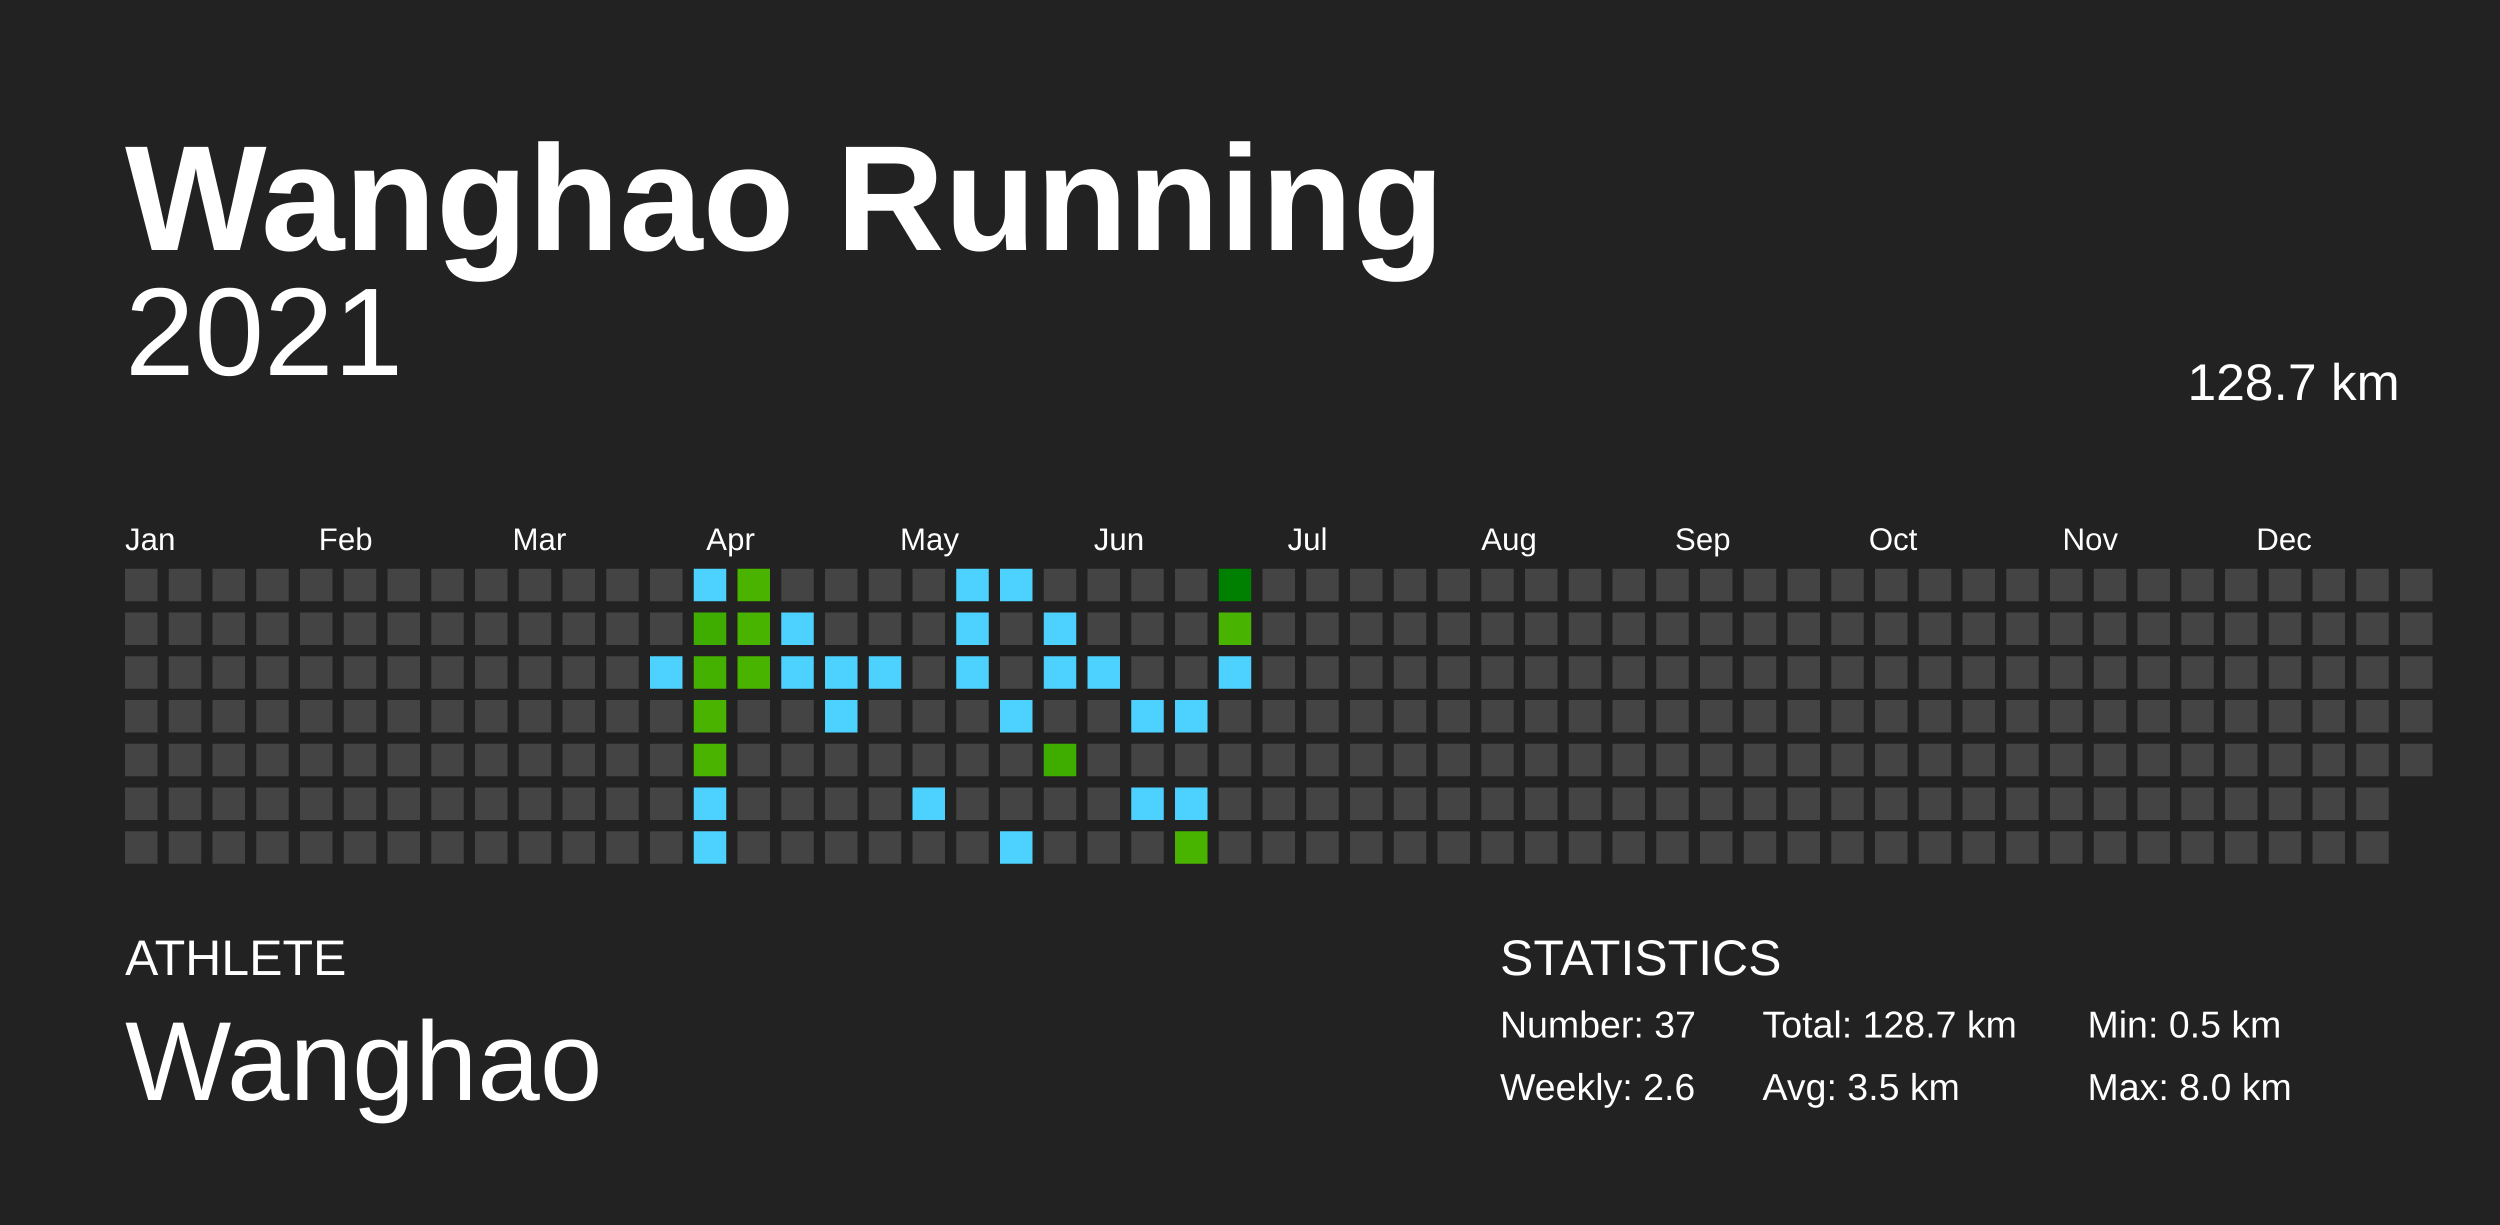
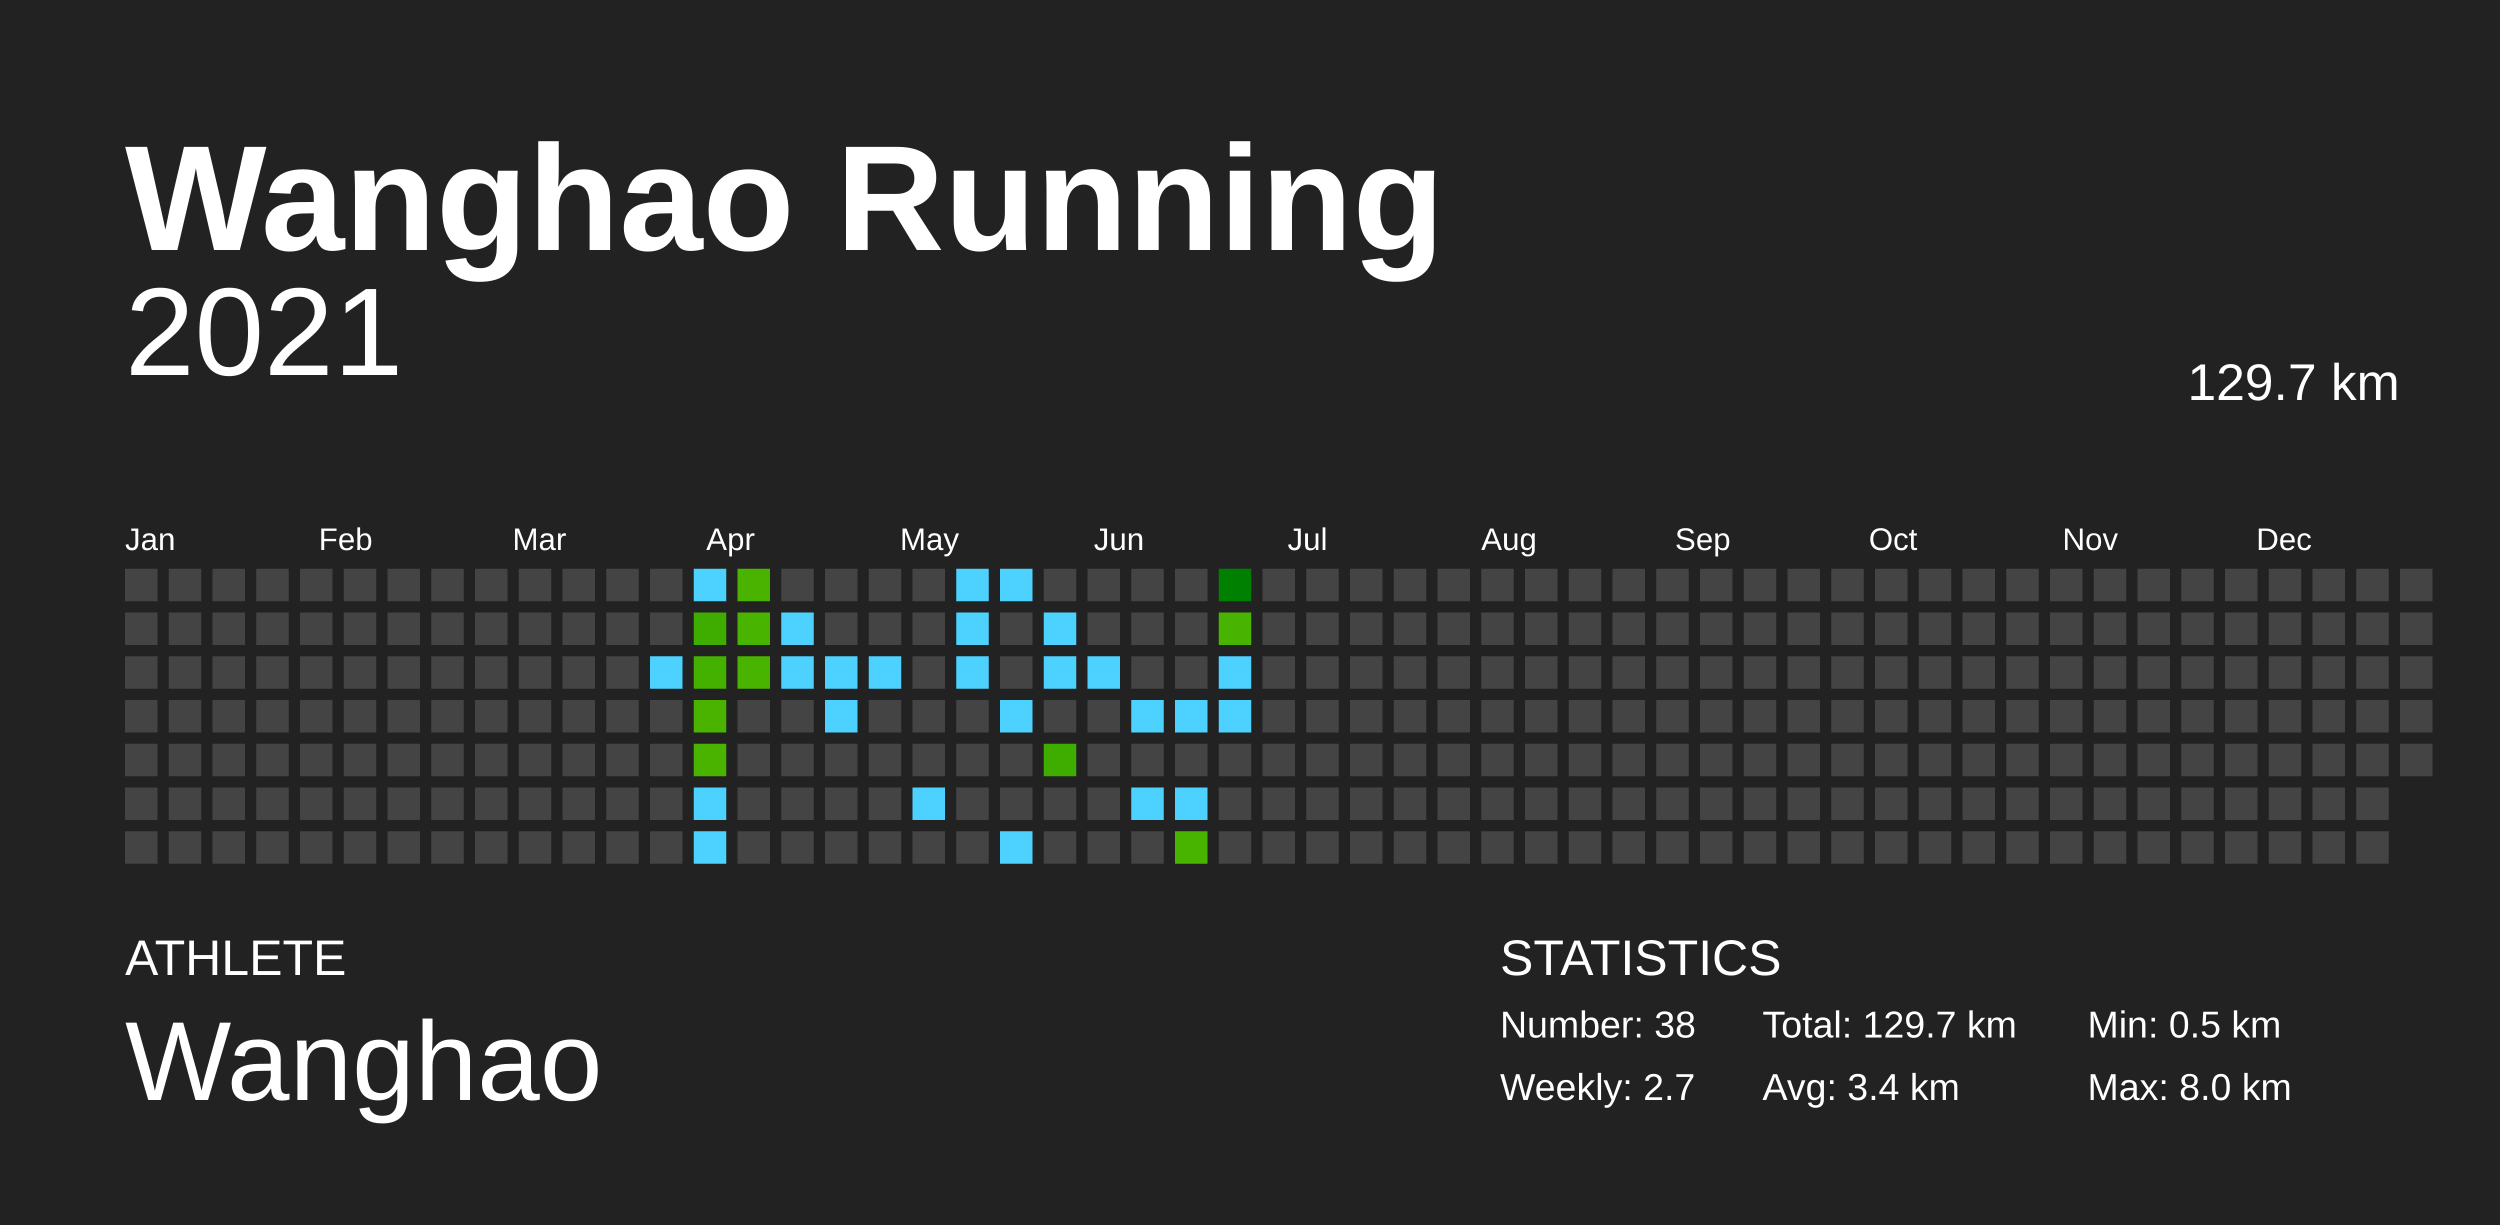
<svg xmlns="http://www.w3.org/2000/svg" baseProfile="full" height="98mm" version="1.1" viewBox="0,0,200,98" width="200mm">
  <defs />
  <rect fill="#222222" height="98" width="200" x="0" y="0" />
  <text fill="#FFFFFF" style="font-size:12px; font-family:Arial; font-weight:bold;" x="10" y="20">Wanghao Running</text>
  <text fill="#FFFFFF" style="font-size:4px; font-family:Arial" x="10" y="78">ATHLETE</text>
  <text fill="#FFFFFF" style="font-size:9px; font-family:Arial" x="10" y="88">Wanghao</text>
  <text fill="#FFFFFF" style="font-size:4px; font-family:Arial" x="120" y="78">STATISTICS</text>
-   <text fill="#FFFFFF" style="font-size:3px; font-family:Arial" x="120" y="83">Number: 37</text>
-   <text fill="#FFFFFF" style="font-size:3px; font-family:Arial" x="120" y="88">Weekly: 2.6</text>
-   <text fill="#FFFFFF" style="font-size:3px; font-family:Arial" x="141" y="83">Total: 128.7 km</text>
-   <text fill="#FFFFFF" style="font-size:3px; font-family:Arial" x="141" y="88">Avg: 3.5 km</text>
+   <text fill="#FFFFFF" style="font-size:3px; font-family:Arial" x="120" y="83">Number: 38</text>
+   <text fill="#FFFFFF" style="font-size:3px; font-family:Arial" x="120" y="88">Weekly: 2.7</text>
+   <text fill="#FFFFFF" style="font-size:3px; font-family:Arial" x="141" y="83">Total: 129.7 km</text>
+   <text fill="#FFFFFF" style="font-size:3px; font-family:Arial" x="141" y="88">Avg: 3.4 km</text>
  <text fill="#FFFFFF" style="font-size:3px; font-family:Arial" x="167" y="83">Min: 0.5 km</text>
  <text fill="#FFFFFF" style="font-size:3px; font-family:Arial" x="167" y="88">Max: 8.0 km</text>
  <text alignment-baseline="hanging" fill="#FFFFFF" style="font-size:10.0px; font-family:Arial;" x="10" y="30">2021</text>
-   <text alignment-baseline="hanging" fill="#FFFFFF" style="font-size:4.125px; font-family:Arial;" x="175" y="32">128.7 km</text>
+   <text alignment-baseline="hanging" fill="#FFFFFF" style="font-size:4.125px; font-family:Arial;" x="175" y="32">129.7 km</text>
  <text fill="#FFFFFF" style="font-size:2.5px; font-family:Arial" x="10.0" y="44">Jan</text>
  <text fill="#FFFFFF" style="font-size:2.5px; font-family:Arial" x="25.5" y="44">Feb</text>
  <text fill="#FFFFFF" style="font-size:2.5px; font-family:Arial" x="41.0" y="44">Mar</text>
  <text fill="#FFFFFF" style="font-size:2.5px; font-family:Arial" x="56.5" y="44">Apr</text>
  <text fill="#FFFFFF" style="font-size:2.5px; font-family:Arial" x="72.0" y="44">May</text>
  <text fill="#FFFFFF" style="font-size:2.5px; font-family:Arial" x="87.5" y="44">Jun</text>
  <text fill="#FFFFFF" style="font-size:2.5px; font-family:Arial" x="103.0" y="44">Jul</text>
  <text fill="#FFFFFF" style="font-size:2.5px; font-family:Arial" x="118.5" y="44">Aug</text>
  <text fill="#FFFFFF" style="font-size:2.5px; font-family:Arial" x="134.0" y="44">Sep</text>
  <text fill="#FFFFFF" style="font-size:2.5px; font-family:Arial" x="149.5" y="44">Oct</text>
  <text fill="#FFFFFF" style="font-size:2.5px; font-family:Arial" x="165.0" y="44">Nov</text>
  <text fill="#FFFFFF" style="font-size:2.5px; font-family:Arial" x="180.5" y="44">Dec</text>
  <rect fill="#444444" height="2.6" width="2.6" x="10.0" y="45.5" />
  <rect fill="#444444" height="2.6" width="2.6" x="10.0" y="49.0" />
  <rect fill="#444444" height="2.6" width="2.6" x="10.0" y="52.5" />
  <rect fill="#444444" height="2.6" width="2.6" x="10.0" y="56.0" />
  <rect fill="#444444" height="2.6" width="2.6" x="10.0" y="59.5" />
  <rect fill="#444444" height="2.6" width="2.6" x="10.0" y="63.0" />
  <rect fill="#444444" height="2.6" width="2.6" x="10.0" y="66.5" />
  <rect fill="#444444" height="2.6" width="2.6" x="13.5" y="45.5" />
  <rect fill="#444444" height="2.6" width="2.6" x="13.5" y="49.0" />
  <rect fill="#444444" height="2.6" width="2.6" x="13.5" y="52.5" />
  <rect fill="#444444" height="2.6" width="2.6" x="13.5" y="56.0" />
  <rect fill="#444444" height="2.6" width="2.6" x="13.5" y="59.5" />
  <rect fill="#444444" height="2.6" width="2.6" x="13.5" y="63.0" />
  <rect fill="#444444" height="2.6" width="2.6" x="13.5" y="66.5" />
  <rect fill="#444444" height="2.6" width="2.6" x="17.0" y="45.5" />
  <rect fill="#444444" height="2.6" width="2.6" x="17.0" y="49.0" />
  <rect fill="#444444" height="2.6" width="2.6" x="17.0" y="52.5" />
  <rect fill="#444444" height="2.6" width="2.6" x="17.0" y="56.0" />
  <rect fill="#444444" height="2.6" width="2.6" x="17.0" y="59.5" />
  <rect fill="#444444" height="2.6" width="2.6" x="17.0" y="63.0" />
  <rect fill="#444444" height="2.6" width="2.6" x="17.0" y="66.5" />
  <rect fill="#444444" height="2.6" width="2.6" x="20.5" y="45.5" />
  <rect fill="#444444" height="2.6" width="2.6" x="20.5" y="49.0" />
  <rect fill="#444444" height="2.6" width="2.6" x="20.5" y="52.5" />
  <rect fill="#444444" height="2.6" width="2.6" x="20.5" y="56.0" />
  <rect fill="#444444" height="2.6" width="2.6" x="20.5" y="59.5" />
  <rect fill="#444444" height="2.6" width="2.6" x="20.5" y="63.0" />
  <rect fill="#444444" height="2.6" width="2.6" x="20.5" y="66.5" />
  <rect fill="#444444" height="2.6" width="2.6" x="24.0" y="45.5" />
  <rect fill="#444444" height="2.6" width="2.6" x="24.0" y="49.0" />
  <rect fill="#444444" height="2.6" width="2.6" x="24.0" y="52.5" />
  <rect fill="#444444" height="2.6" width="2.6" x="24.0" y="56.0" />
  <rect fill="#444444" height="2.6" width="2.6" x="24.0" y="59.5" />
  <rect fill="#444444" height="2.6" width="2.6" x="24.0" y="63.0" />
  <rect fill="#444444" height="2.6" width="2.6" x="24.0" y="66.5" />
  <rect fill="#444444" height="2.6" width="2.6" x="27.5" y="45.5" />
  <rect fill="#444444" height="2.6" width="2.6" x="27.5" y="49.0" />
  <rect fill="#444444" height="2.6" width="2.6" x="27.5" y="52.5" />
  <rect fill="#444444" height="2.6" width="2.6" x="27.5" y="56.0" />
  <rect fill="#444444" height="2.6" width="2.6" x="27.5" y="59.5" />
  <rect fill="#444444" height="2.6" width="2.6" x="27.5" y="63.0" />
  <rect fill="#444444" height="2.6" width="2.6" x="27.5" y="66.5" />
  <rect fill="#444444" height="2.6" width="2.6" x="31.0" y="45.5" />
  <rect fill="#444444" height="2.6" width="2.6" x="31.0" y="49.0" />
  <rect fill="#444444" height="2.6" width="2.6" x="31.0" y="52.5" />
  <rect fill="#444444" height="2.6" width="2.6" x="31.0" y="56.0" />
  <rect fill="#444444" height="2.6" width="2.6" x="31.0" y="59.5" />
  <rect fill="#444444" height="2.6" width="2.6" x="31.0" y="63.0" />
  <rect fill="#444444" height="2.6" width="2.6" x="31.0" y="66.5" />
  <rect fill="#444444" height="2.6" width="2.6" x="34.5" y="45.5" />
  <rect fill="#444444" height="2.6" width="2.6" x="34.5" y="49.0" />
  <rect fill="#444444" height="2.6" width="2.6" x="34.5" y="52.5" />
  <rect fill="#444444" height="2.6" width="2.6" x="34.5" y="56.0" />
  <rect fill="#444444" height="2.6" width="2.6" x="34.5" y="59.5" />
  <rect fill="#444444" height="2.6" width="2.6" x="34.5" y="63.0" />
  <rect fill="#444444" height="2.6" width="2.6" x="34.5" y="66.5" />
  <rect fill="#444444" height="2.6" width="2.6" x="38.0" y="45.5" />
  <rect fill="#444444" height="2.6" width="2.6" x="38.0" y="49.0" />
  <rect fill="#444444" height="2.6" width="2.6" x="38.0" y="52.5" />
  <rect fill="#444444" height="2.6" width="2.6" x="38.0" y="56.0" />
  <rect fill="#444444" height="2.6" width="2.6" x="38.0" y="59.5" />
  <rect fill="#444444" height="2.6" width="2.6" x="38.0" y="63.0" />
  <rect fill="#444444" height="2.6" width="2.6" x="38.0" y="66.5" />
  <rect fill="#444444" height="2.6" width="2.6" x="41.5" y="45.5" />
  <rect fill="#444444" height="2.6" width="2.6" x="41.5" y="49.0" />
  <rect fill="#444444" height="2.6" width="2.6" x="41.5" y="52.5" />
  <rect fill="#444444" height="2.6" width="2.6" x="41.5" y="56.0" />
  <rect fill="#444444" height="2.6" width="2.6" x="41.5" y="59.5" />
  <rect fill="#444444" height="2.6" width="2.6" x="41.5" y="63.0" />
  <rect fill="#444444" height="2.6" width="2.6" x="41.5" y="66.5" />
  <rect fill="#444444" height="2.6" width="2.6" x="45.0" y="45.5" />
  <rect fill="#444444" height="2.6" width="2.6" x="45.0" y="49.0" />
  <rect fill="#444444" height="2.6" width="2.6" x="45.0" y="52.5" />
  <rect fill="#444444" height="2.6" width="2.6" x="45.0" y="56.0" />
  <rect fill="#444444" height="2.6" width="2.6" x="45.0" y="59.5" />
  <rect fill="#444444" height="2.6" width="2.6" x="45.0" y="63.0" />
  <rect fill="#444444" height="2.6" width="2.6" x="45.0" y="66.5" />
  <rect fill="#444444" height="2.6" width="2.6" x="48.5" y="45.5" />
  <rect fill="#444444" height="2.6" width="2.6" x="48.5" y="49.0" />
  <rect fill="#444444" height="2.6" width="2.6" x="48.5" y="52.5" />
  <rect fill="#444444" height="2.6" width="2.6" x="48.5" y="56.0" />
  <rect fill="#444444" height="2.6" width="2.6" x="48.5" y="59.5" />
  <rect fill="#444444" height="2.6" width="2.6" x="48.5" y="63.0" />
  <rect fill="#444444" height="2.6" width="2.6" x="48.5" y="66.5" />
  <rect fill="#444444" height="2.6" width="2.6" x="52.0" y="45.5" />
  <rect fill="#444444" height="2.6" width="2.6" x="52.0" y="49.0" />
  <rect fill="#4dd2ff" height="2.6" width="2.6" x="52.0" y="52.5" />
  <rect fill="#444444" height="2.6" width="2.6" x="52.0" y="56.0" />
  <rect fill="#444444" height="2.6" width="2.6" x="52.0" y="59.5" />
  <rect fill="#444444" height="2.6" width="2.6" x="52.0" y="63.0" />
  <rect fill="#444444" height="2.6" width="2.6" x="52.0" y="66.5" />
  <rect fill="#4dd2ff" height="2.6" width="2.6" x="55.5" y="45.5" />
  <rect fill="#3ead00" height="2.6" width="2.6" x="55.5" y="49.0" />
  <rect fill="#44b100" height="2.6" width="2.6" x="55.5" y="52.5" />
  <rect fill="#49b300" height="2.6" width="2.6" x="55.5" y="56.0" />
  <rect fill="#49b300" height="2.6" width="2.6" x="55.5" y="59.5" />
  <rect fill="#4dd2ff" height="2.6" width="2.6" x="55.5" y="63.0" />
  <rect fill="#4dd2ff" height="2.6" width="2.6" x="55.5" y="66.5" />
  <rect fill="#49b300" height="2.6" width="2.6" x="59.0" y="45.5" />
  <rect fill="#49b400" height="2.6" width="2.6" x="59.0" y="49.0" />
  <rect fill="#49b400" height="2.6" width="2.6" x="59.0" y="52.5" />
  <rect fill="#444444" height="2.6" width="2.6" x="59.0" y="56.0" />
  <rect fill="#444444" height="2.6" width="2.6" x="59.0" y="59.5" />
  <rect fill="#444444" height="2.6" width="2.6" x="59.0" y="63.0" />
  <rect fill="#444444" height="2.6" width="2.6" x="59.0" y="66.5" />
  <rect fill="#444444" height="2.6" width="2.6" x="62.5" y="45.5" />
  <rect fill="#4dd2ff" height="2.6" width="2.6" x="62.5" y="49.0" />
  <rect fill="#4dd2ff" height="2.6" width="2.6" x="62.5" y="52.5" />
  <rect fill="#444444" height="2.6" width="2.6" x="62.5" y="56.0" />
  <rect fill="#444444" height="2.6" width="2.6" x="62.5" y="59.5" />
  <rect fill="#444444" height="2.6" width="2.6" x="62.5" y="63.0" />
  <rect fill="#444444" height="2.6" width="2.6" x="62.5" y="66.5" />
  <rect fill="#444444" height="2.6" width="2.6" x="66.0" y="45.5" />
  <rect fill="#444444" height="2.6" width="2.6" x="66.0" y="49.0" />
  <rect fill="#4dd2ff" height="2.6" width="2.6" x="66.0" y="52.5" />
  <rect fill="#4dd2ff" height="2.6" width="2.6" x="66.0" y="56.0" />
  <rect fill="#444444" height="2.6" width="2.6" x="66.0" y="59.5" />
  <rect fill="#444444" height="2.6" width="2.6" x="66.0" y="63.0" />
  <rect fill="#444444" height="2.6" width="2.6" x="66.0" y="66.5" />
  <rect fill="#444444" height="2.6" width="2.6" x="69.5" y="45.5" />
  <rect fill="#444444" height="2.6" width="2.6" x="69.5" y="49.0" />
  <rect fill="#4dd2ff" height="2.6" width="2.6" x="69.5" y="52.5" />
  <rect fill="#444444" height="2.6" width="2.6" x="69.5" y="56.0" />
  <rect fill="#444444" height="2.6" width="2.6" x="69.5" y="59.5" />
  <rect fill="#444444" height="2.6" width="2.6" x="69.5" y="63.0" />
  <rect fill="#444444" height="2.6" width="2.6" x="69.5" y="66.5" />
  <rect fill="#444444" height="2.6" width="2.6" x="73.0" y="45.5" />
  <rect fill="#444444" height="2.6" width="2.6" x="73.0" y="49.0" />
  <rect fill="#444444" height="2.6" width="2.6" x="73.0" y="52.5" />
  <rect fill="#444444" height="2.6" width="2.6" x="73.0" y="56.0" />
  <rect fill="#444444" height="2.6" width="2.6" x="73.0" y="59.5" />
  <rect fill="#4dd2ff" height="2.6" width="2.6" x="73.0" y="63.0" />
  <rect fill="#444444" height="2.6" width="2.6" x="73.0" y="66.5" />
  <rect fill="#4dd2ff" height="2.6" width="2.6" x="76.5" y="45.5" />
  <rect fill="#4dd2ff" height="2.6" width="2.6" x="76.5" y="49.0" />
  <rect fill="#4dd2ff" height="2.6" width="2.6" x="76.5" y="52.5" />
  <rect fill="#444444" height="2.6" width="2.6" x="76.5" y="56.0" />
  <rect fill="#444444" height="2.6" width="2.6" x="76.5" y="59.5" />
  <rect fill="#444444" height="2.6" width="2.6" x="76.5" y="63.0" />
  <rect fill="#444444" height="2.6" width="2.6" x="76.5" y="66.5" />
  <rect fill="#4dd2ff" height="2.6" width="2.6" x="80.0" y="45.5" />
  <rect fill="#444444" height="2.6" width="2.6" x="80.0" y="49.0" />
  <rect fill="#444444" height="2.6" width="2.6" x="80.0" y="52.5" />
  <rect fill="#4dd2ff" height="2.6" width="2.6" x="80.0" y="56.0" />
  <rect fill="#444444" height="2.6" width="2.6" x="80.0" y="59.5" />
  <rect fill="#444444" height="2.6" width="2.6" x="80.0" y="63.0" />
  <rect fill="#4dd2ff" height="2.6" width="2.6" x="80.0" y="66.5" />
  <rect fill="#444444" height="2.6" width="2.6" x="83.5" y="45.5" />
  <rect fill="#4dd2ff" height="2.6" width="2.6" x="83.5" y="49.0" />
  <rect fill="#4dd2ff" height="2.6" width="2.6" x="83.5" y="52.5" />
  <rect fill="#444444" height="2.6" width="2.6" x="83.5" y="56.0" />
  <rect fill="#3ead00" height="2.6" width="2.6" x="83.5" y="59.5" />
  <rect fill="#444444" height="2.6" width="2.6" x="83.5" y="63.0" />
  <rect fill="#444444" height="2.6" width="2.6" x="83.5" y="66.5" />
  <rect fill="#444444" height="2.6" width="2.6" x="87.0" y="45.5" />
  <rect fill="#444444" height="2.6" width="2.6" x="87.0" y="49.0" />
  <rect fill="#4dd2ff" height="2.6" width="2.6" x="87.0" y="52.5" />
  <rect fill="#444444" height="2.6" width="2.6" x="87.0" y="56.0" />
  <rect fill="#444444" height="2.6" width="2.6" x="87.0" y="59.5" />
  <rect fill="#444444" height="2.6" width="2.6" x="87.0" y="63.0" />
  <rect fill="#444444" height="2.6" width="2.6" x="87.0" y="66.5" />
  <rect fill="#444444" height="2.6" width="2.6" x="90.5" y="45.5" />
  <rect fill="#444444" height="2.6" width="2.6" x="90.5" y="49.0" />
  <rect fill="#444444" height="2.6" width="2.6" x="90.5" y="52.5" />
  <rect fill="#4dd2ff" height="2.6" width="2.6" x="90.5" y="56.0" />
  <rect fill="#444444" height="2.6" width="2.6" x="90.5" y="59.5" />
  <rect fill="#4dd2ff" height="2.6" width="2.6" x="90.5" y="63.0" />
  <rect fill="#444444" height="2.6" width="2.6" x="90.5" y="66.5" />
  <rect fill="#444444" height="2.6" width="2.6" x="94.0" y="45.5" />
  <rect fill="#444444" height="2.6" width="2.6" x="94.0" y="49.0" />
  <rect fill="#444444" height="2.6" width="2.6" x="94.0" y="52.5" />
  <rect fill="#4dd2ff" height="2.6" width="2.6" x="94.0" y="56.0" />
  <rect fill="#444444" height="2.6" width="2.6" x="94.0" y="59.5" />
  <rect fill="#4dd2ff" height="2.6" width="2.6" x="94.0" y="63.0" />
  <rect fill="#49b400" height="2.6" width="2.6" x="94.0" y="66.5" />
  <rect fill="green" height="2.6" width="2.6" x="97.5" y="45.5" />
  <rect fill="#48b300" height="2.6" width="2.6" x="97.5" y="49.0" />
  <rect fill="#4dd2ff" height="2.6" width="2.6" x="97.5" y="52.5" />
-   <rect fill="#444444" height="2.6" width="2.6" x="97.5" y="56.0" />
+   <rect fill="#4dd2ff" height="2.6" width="2.6" x="97.5" y="56.0" />
  <rect fill="#444444" height="2.6" width="2.6" x="97.5" y="59.5" />
  <rect fill="#444444" height="2.6" width="2.6" x="97.5" y="63.0" />
  <rect fill="#444444" height="2.6" width="2.6" x="97.5" y="66.5" />
  <rect fill="#444444" height="2.6" width="2.6" x="101.0" y="45.5" />
  <rect fill="#444444" height="2.6" width="2.6" x="101.0" y="49.0" />
  <rect fill="#444444" height="2.6" width="2.6" x="101.0" y="52.5" />
  <rect fill="#444444" height="2.6" width="2.6" x="101.0" y="56.0" />
  <rect fill="#444444" height="2.6" width="2.6" x="101.0" y="59.5" />
  <rect fill="#444444" height="2.6" width="2.6" x="101.0" y="63.0" />
  <rect fill="#444444" height="2.6" width="2.6" x="101.0" y="66.5" />
  <rect fill="#444444" height="2.6" width="2.6" x="104.5" y="45.5" />
  <rect fill="#444444" height="2.6" width="2.6" x="104.5" y="49.0" />
  <rect fill="#444444" height="2.6" width="2.6" x="104.5" y="52.5" />
  <rect fill="#444444" height="2.6" width="2.6" x="104.5" y="56.0" />
  <rect fill="#444444" height="2.6" width="2.6" x="104.5" y="59.5" />
  <rect fill="#444444" height="2.6" width="2.6" x="104.5" y="63.0" />
  <rect fill="#444444" height="2.6" width="2.6" x="104.5" y="66.5" />
  <rect fill="#444444" height="2.6" width="2.6" x="108.0" y="45.5" />
  <rect fill="#444444" height="2.6" width="2.6" x="108.0" y="49.0" />
  <rect fill="#444444" height="2.6" width="2.6" x="108.0" y="52.5" />
  <rect fill="#444444" height="2.6" width="2.6" x="108.0" y="56.0" />
  <rect fill="#444444" height="2.6" width="2.6" x="108.0" y="59.5" />
  <rect fill="#444444" height="2.6" width="2.6" x="108.0" y="63.0" />
  <rect fill="#444444" height="2.6" width="2.6" x="108.0" y="66.5" />
  <rect fill="#444444" height="2.6" width="2.6" x="111.5" y="45.5" />
  <rect fill="#444444" height="2.6" width="2.6" x="111.5" y="49.0" />
  <rect fill="#444444" height="2.6" width="2.6" x="111.5" y="52.5" />
  <rect fill="#444444" height="2.6" width="2.6" x="111.5" y="56.0" />
  <rect fill="#444444" height="2.6" width="2.6" x="111.5" y="59.5" />
  <rect fill="#444444" height="2.6" width="2.6" x="111.5" y="63.0" />
  <rect fill="#444444" height="2.6" width="2.6" x="111.5" y="66.5" />
  <rect fill="#444444" height="2.6" width="2.6" x="115.0" y="45.5" />
  <rect fill="#444444" height="2.6" width="2.6" x="115.0" y="49.0" />
  <rect fill="#444444" height="2.6" width="2.6" x="115.0" y="52.5" />
  <rect fill="#444444" height="2.6" width="2.6" x="115.0" y="56.0" />
  <rect fill="#444444" height="2.6" width="2.6" x="115.0" y="59.5" />
  <rect fill="#444444" height="2.6" width="2.6" x="115.0" y="63.0" />
  <rect fill="#444444" height="2.6" width="2.6" x="115.0" y="66.5" />
  <rect fill="#444444" height="2.6" width="2.6" x="118.5" y="45.5" />
  <rect fill="#444444" height="2.6" width="2.6" x="118.5" y="49.0" />
  <rect fill="#444444" height="2.6" width="2.6" x="118.5" y="52.5" />
  <rect fill="#444444" height="2.6" width="2.6" x="118.5" y="56.0" />
  <rect fill="#444444" height="2.6" width="2.6" x="118.5" y="59.5" />
  <rect fill="#444444" height="2.6" width="2.6" x="118.5" y="63.0" />
  <rect fill="#444444" height="2.6" width="2.6" x="118.5" y="66.5" />
  <rect fill="#444444" height="2.6" width="2.6" x="122.0" y="45.5" />
  <rect fill="#444444" height="2.6" width="2.6" x="122.0" y="49.0" />
  <rect fill="#444444" height="2.6" width="2.6" x="122.0" y="52.5" />
  <rect fill="#444444" height="2.6" width="2.6" x="122.0" y="56.0" />
  <rect fill="#444444" height="2.6" width="2.6" x="122.0" y="59.5" />
  <rect fill="#444444" height="2.6" width="2.6" x="122.0" y="63.0" />
  <rect fill="#444444" height="2.6" width="2.6" x="122.0" y="66.5" />
  <rect fill="#444444" height="2.6" width="2.6" x="125.5" y="45.5" />
  <rect fill="#444444" height="2.6" width="2.6" x="125.5" y="49.0" />
  <rect fill="#444444" height="2.6" width="2.6" x="125.5" y="52.5" />
  <rect fill="#444444" height="2.6" width="2.6" x="125.5" y="56.0" />
  <rect fill="#444444" height="2.6" width="2.6" x="125.5" y="59.5" />
  <rect fill="#444444" height="2.6" width="2.6" x="125.5" y="63.0" />
  <rect fill="#444444" height="2.6" width="2.6" x="125.5" y="66.5" />
  <rect fill="#444444" height="2.6" width="2.6" x="129.0" y="45.5" />
  <rect fill="#444444" height="2.6" width="2.6" x="129.0" y="49.0" />
  <rect fill="#444444" height="2.6" width="2.6" x="129.0" y="52.5" />
  <rect fill="#444444" height="2.6" width="2.6" x="129.0" y="56.0" />
  <rect fill="#444444" height="2.6" width="2.6" x="129.0" y="59.5" />
  <rect fill="#444444" height="2.6" width="2.6" x="129.0" y="63.0" />
  <rect fill="#444444" height="2.6" width="2.6" x="129.0" y="66.5" />
  <rect fill="#444444" height="2.6" width="2.6" x="132.5" y="45.5" />
  <rect fill="#444444" height="2.6" width="2.6" x="132.5" y="49.0" />
  <rect fill="#444444" height="2.6" width="2.6" x="132.5" y="52.5" />
  <rect fill="#444444" height="2.6" width="2.6" x="132.5" y="56.0" />
  <rect fill="#444444" height="2.6" width="2.6" x="132.5" y="59.5" />
  <rect fill="#444444" height="2.6" width="2.6" x="132.5" y="63.0" />
  <rect fill="#444444" height="2.6" width="2.6" x="132.5" y="66.5" />
  <rect fill="#444444" height="2.6" width="2.6" x="136.0" y="45.5" />
  <rect fill="#444444" height="2.6" width="2.6" x="136.0" y="49.0" />
  <rect fill="#444444" height="2.6" width="2.6" x="136.0" y="52.5" />
  <rect fill="#444444" height="2.6" width="2.6" x="136.0" y="56.0" />
  <rect fill="#444444" height="2.6" width="2.6" x="136.0" y="59.5" />
  <rect fill="#444444" height="2.6" width="2.6" x="136.0" y="63.0" />
  <rect fill="#444444" height="2.6" width="2.6" x="136.0" y="66.5" />
  <rect fill="#444444" height="2.6" width="2.6" x="139.5" y="45.5" />
  <rect fill="#444444" height="2.6" width="2.6" x="139.5" y="49.0" />
  <rect fill="#444444" height="2.6" width="2.6" x="139.5" y="52.5" />
  <rect fill="#444444" height="2.6" width="2.6" x="139.5" y="56.0" />
  <rect fill="#444444" height="2.6" width="2.6" x="139.5" y="59.5" />
  <rect fill="#444444" height="2.6" width="2.6" x="139.5" y="63.0" />
  <rect fill="#444444" height="2.6" width="2.6" x="139.5" y="66.5" />
  <rect fill="#444444" height="2.6" width="2.6" x="143.0" y="45.5" />
  <rect fill="#444444" height="2.6" width="2.6" x="143.0" y="49.0" />
  <rect fill="#444444" height="2.6" width="2.6" x="143.0" y="52.5" />
  <rect fill="#444444" height="2.6" width="2.6" x="143.0" y="56.0" />
  <rect fill="#444444" height="2.6" width="2.6" x="143.0" y="59.5" />
  <rect fill="#444444" height="2.6" width="2.6" x="143.0" y="63.0" />
  <rect fill="#444444" height="2.6" width="2.6" x="143.0" y="66.5" />
  <rect fill="#444444" height="2.6" width="2.6" x="146.5" y="45.5" />
  <rect fill="#444444" height="2.6" width="2.6" x="146.5" y="49.0" />
  <rect fill="#444444" height="2.6" width="2.6" x="146.5" y="52.5" />
  <rect fill="#444444" height="2.6" width="2.6" x="146.5" y="56.0" />
  <rect fill="#444444" height="2.6" width="2.6" x="146.5" y="59.5" />
  <rect fill="#444444" height="2.6" width="2.6" x="146.5" y="63.0" />
  <rect fill="#444444" height="2.6" width="2.6" x="146.5" y="66.5" />
  <rect fill="#444444" height="2.6" width="2.6" x="150.0" y="45.5" />
  <rect fill="#444444" height="2.6" width="2.6" x="150.0" y="49.0" />
  <rect fill="#444444" height="2.6" width="2.6" x="150.0" y="52.5" />
  <rect fill="#444444" height="2.6" width="2.6" x="150.0" y="56.0" />
  <rect fill="#444444" height="2.6" width="2.6" x="150.0" y="59.5" />
  <rect fill="#444444" height="2.6" width="2.6" x="150.0" y="63.0" />
  <rect fill="#444444" height="2.6" width="2.6" x="150.0" y="66.5" />
  <rect fill="#444444" height="2.6" width="2.6" x="153.5" y="45.5" />
  <rect fill="#444444" height="2.6" width="2.6" x="153.5" y="49.0" />
  <rect fill="#444444" height="2.6" width="2.6" x="153.5" y="52.5" />
  <rect fill="#444444" height="2.6" width="2.6" x="153.5" y="56.0" />
  <rect fill="#444444" height="2.6" width="2.6" x="153.5" y="59.5" />
  <rect fill="#444444" height="2.6" width="2.6" x="153.5" y="63.0" />
  <rect fill="#444444" height="2.6" width="2.6" x="153.5" y="66.5" />
  <rect fill="#444444" height="2.6" width="2.6" x="157.0" y="45.5" />
  <rect fill="#444444" height="2.6" width="2.6" x="157.0" y="49.0" />
  <rect fill="#444444" height="2.6" width="2.6" x="157.0" y="52.5" />
  <rect fill="#444444" height="2.6" width="2.6" x="157.0" y="56.0" />
  <rect fill="#444444" height="2.6" width="2.6" x="157.0" y="59.5" />
  <rect fill="#444444" height="2.6" width="2.6" x="157.0" y="63.0" />
  <rect fill="#444444" height="2.6" width="2.6" x="157.0" y="66.5" />
  <rect fill="#444444" height="2.6" width="2.6" x="160.5" y="45.5" />
  <rect fill="#444444" height="2.6" width="2.6" x="160.5" y="49.0" />
  <rect fill="#444444" height="2.6" width="2.6" x="160.5" y="52.5" />
  <rect fill="#444444" height="2.6" width="2.6" x="160.5" y="56.0" />
  <rect fill="#444444" height="2.6" width="2.6" x="160.5" y="59.5" />
  <rect fill="#444444" height="2.6" width="2.6" x="160.5" y="63.0" />
  <rect fill="#444444" height="2.6" width="2.6" x="160.5" y="66.5" />
  <rect fill="#444444" height="2.6" width="2.6" x="164.0" y="45.5" />
  <rect fill="#444444" height="2.6" width="2.6" x="164.0" y="49.0" />
  <rect fill="#444444" height="2.6" width="2.6" x="164.0" y="52.5" />
  <rect fill="#444444" height="2.6" width="2.6" x="164.0" y="56.0" />
  <rect fill="#444444" height="2.6" width="2.6" x="164.0" y="59.5" />
  <rect fill="#444444" height="2.6" width="2.6" x="164.0" y="63.0" />
  <rect fill="#444444" height="2.6" width="2.6" x="164.0" y="66.5" />
  <rect fill="#444444" height="2.6" width="2.6" x="167.5" y="45.5" />
  <rect fill="#444444" height="2.6" width="2.6" x="167.5" y="49.0" />
  <rect fill="#444444" height="2.6" width="2.6" x="167.5" y="52.5" />
  <rect fill="#444444" height="2.6" width="2.6" x="167.5" y="56.0" />
  <rect fill="#444444" height="2.6" width="2.6" x="167.5" y="59.5" />
  <rect fill="#444444" height="2.6" width="2.6" x="167.5" y="63.0" />
  <rect fill="#444444" height="2.6" width="2.6" x="167.5" y="66.5" />
  <rect fill="#444444" height="2.6" width="2.6" x="171.0" y="45.5" />
  <rect fill="#444444" height="2.6" width="2.6" x="171.0" y="49.0" />
  <rect fill="#444444" height="2.6" width="2.6" x="171.0" y="52.5" />
  <rect fill="#444444" height="2.6" width="2.6" x="171.0" y="56.0" />
  <rect fill="#444444" height="2.6" width="2.6" x="171.0" y="59.5" />
  <rect fill="#444444" height="2.6" width="2.6" x="171.0" y="63.0" />
  <rect fill="#444444" height="2.6" width="2.6" x="171.0" y="66.5" />
  <rect fill="#444444" height="2.6" width="2.6" x="174.5" y="45.5" />
  <rect fill="#444444" height="2.6" width="2.6" x="174.5" y="49.0" />
  <rect fill="#444444" height="2.6" width="2.6" x="174.5" y="52.5" />
  <rect fill="#444444" height="2.6" width="2.6" x="174.5" y="56.0" />
  <rect fill="#444444" height="2.6" width="2.6" x="174.5" y="59.5" />
  <rect fill="#444444" height="2.6" width="2.6" x="174.5" y="63.0" />
  <rect fill="#444444" height="2.6" width="2.6" x="174.5" y="66.5" />
  <rect fill="#444444" height="2.6" width="2.6" x="178.0" y="45.5" />
  <rect fill="#444444" height="2.6" width="2.6" x="178.0" y="49.0" />
  <rect fill="#444444" height="2.6" width="2.6" x="178.0" y="52.5" />
  <rect fill="#444444" height="2.6" width="2.6" x="178.0" y="56.0" />
  <rect fill="#444444" height="2.6" width="2.6" x="178.0" y="59.5" />
  <rect fill="#444444" height="2.6" width="2.6" x="178.0" y="63.0" />
  <rect fill="#444444" height="2.6" width="2.6" x="178.0" y="66.5" />
  <rect fill="#444444" height="2.6" width="2.6" x="181.5" y="45.5" />
  <rect fill="#444444" height="2.6" width="2.6" x="181.5" y="49.0" />
  <rect fill="#444444" height="2.6" width="2.6" x="181.5" y="52.5" />
  <rect fill="#444444" height="2.6" width="2.6" x="181.5" y="56.0" />
  <rect fill="#444444" height="2.6" width="2.6" x="181.5" y="59.5" />
  <rect fill="#444444" height="2.6" width="2.6" x="181.5" y="63.0" />
  <rect fill="#444444" height="2.6" width="2.6" x="181.5" y="66.5" />
  <rect fill="#444444" height="2.6" width="2.6" x="185.0" y="45.5" />
  <rect fill="#444444" height="2.6" width="2.6" x="185.0" y="49.0" />
  <rect fill="#444444" height="2.6" width="2.6" x="185.0" y="52.5" />
  <rect fill="#444444" height="2.6" width="2.6" x="185.0" y="56.0" />
  <rect fill="#444444" height="2.6" width="2.6" x="185.0" y="59.5" />
  <rect fill="#444444" height="2.6" width="2.6" x="185.0" y="63.0" />
  <rect fill="#444444" height="2.6" width="2.6" x="185.0" y="66.5" />
  <rect fill="#444444" height="2.6" width="2.6" x="188.5" y="45.5" />
  <rect fill="#444444" height="2.6" width="2.6" x="188.5" y="49.0" />
  <rect fill="#444444" height="2.6" width="2.6" x="188.5" y="52.5" />
  <rect fill="#444444" height="2.6" width="2.6" x="188.5" y="56.0" />
  <rect fill="#444444" height="2.6" width="2.6" x="188.5" y="59.5" />
  <rect fill="#444444" height="2.6" width="2.6" x="188.5" y="63.0" />
  <rect fill="#444444" height="2.6" width="2.6" x="188.5" y="66.5" />
  <rect fill="#444444" height="2.6" width="2.6" x="192.0" y="45.5" />
  <rect fill="#444444" height="2.6" width="2.6" x="192.0" y="49.0" />
  <rect fill="#444444" height="2.6" width="2.6" x="192.0" y="52.5" />
  <rect fill="#444444" height="2.6" width="2.6" x="192.0" y="56.0" />
  <rect fill="#444444" height="2.6" width="2.6" x="192.0" y="59.5" />
</svg>
